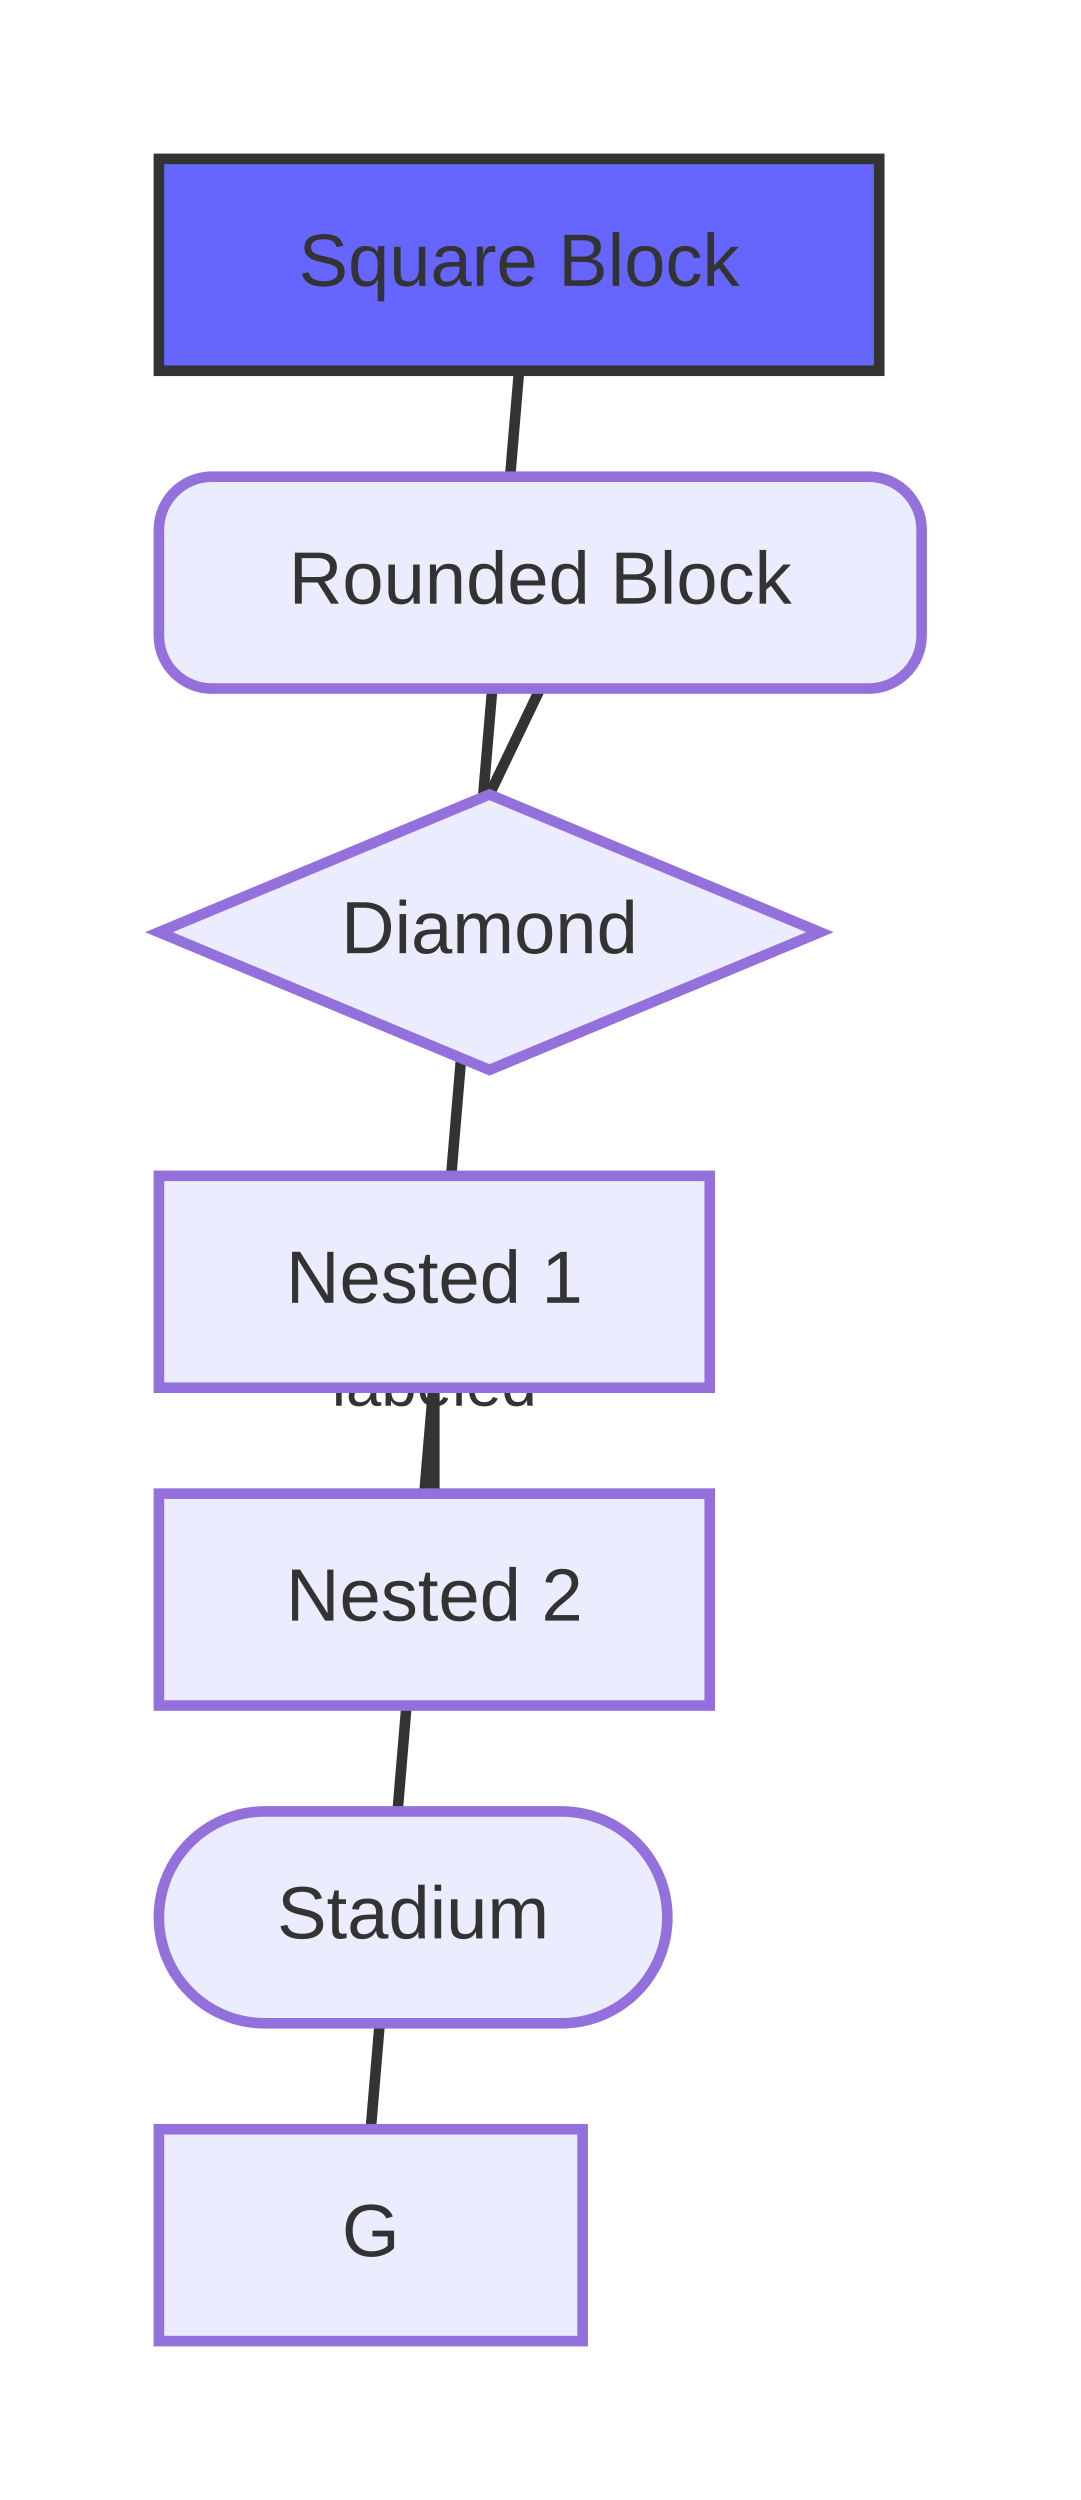
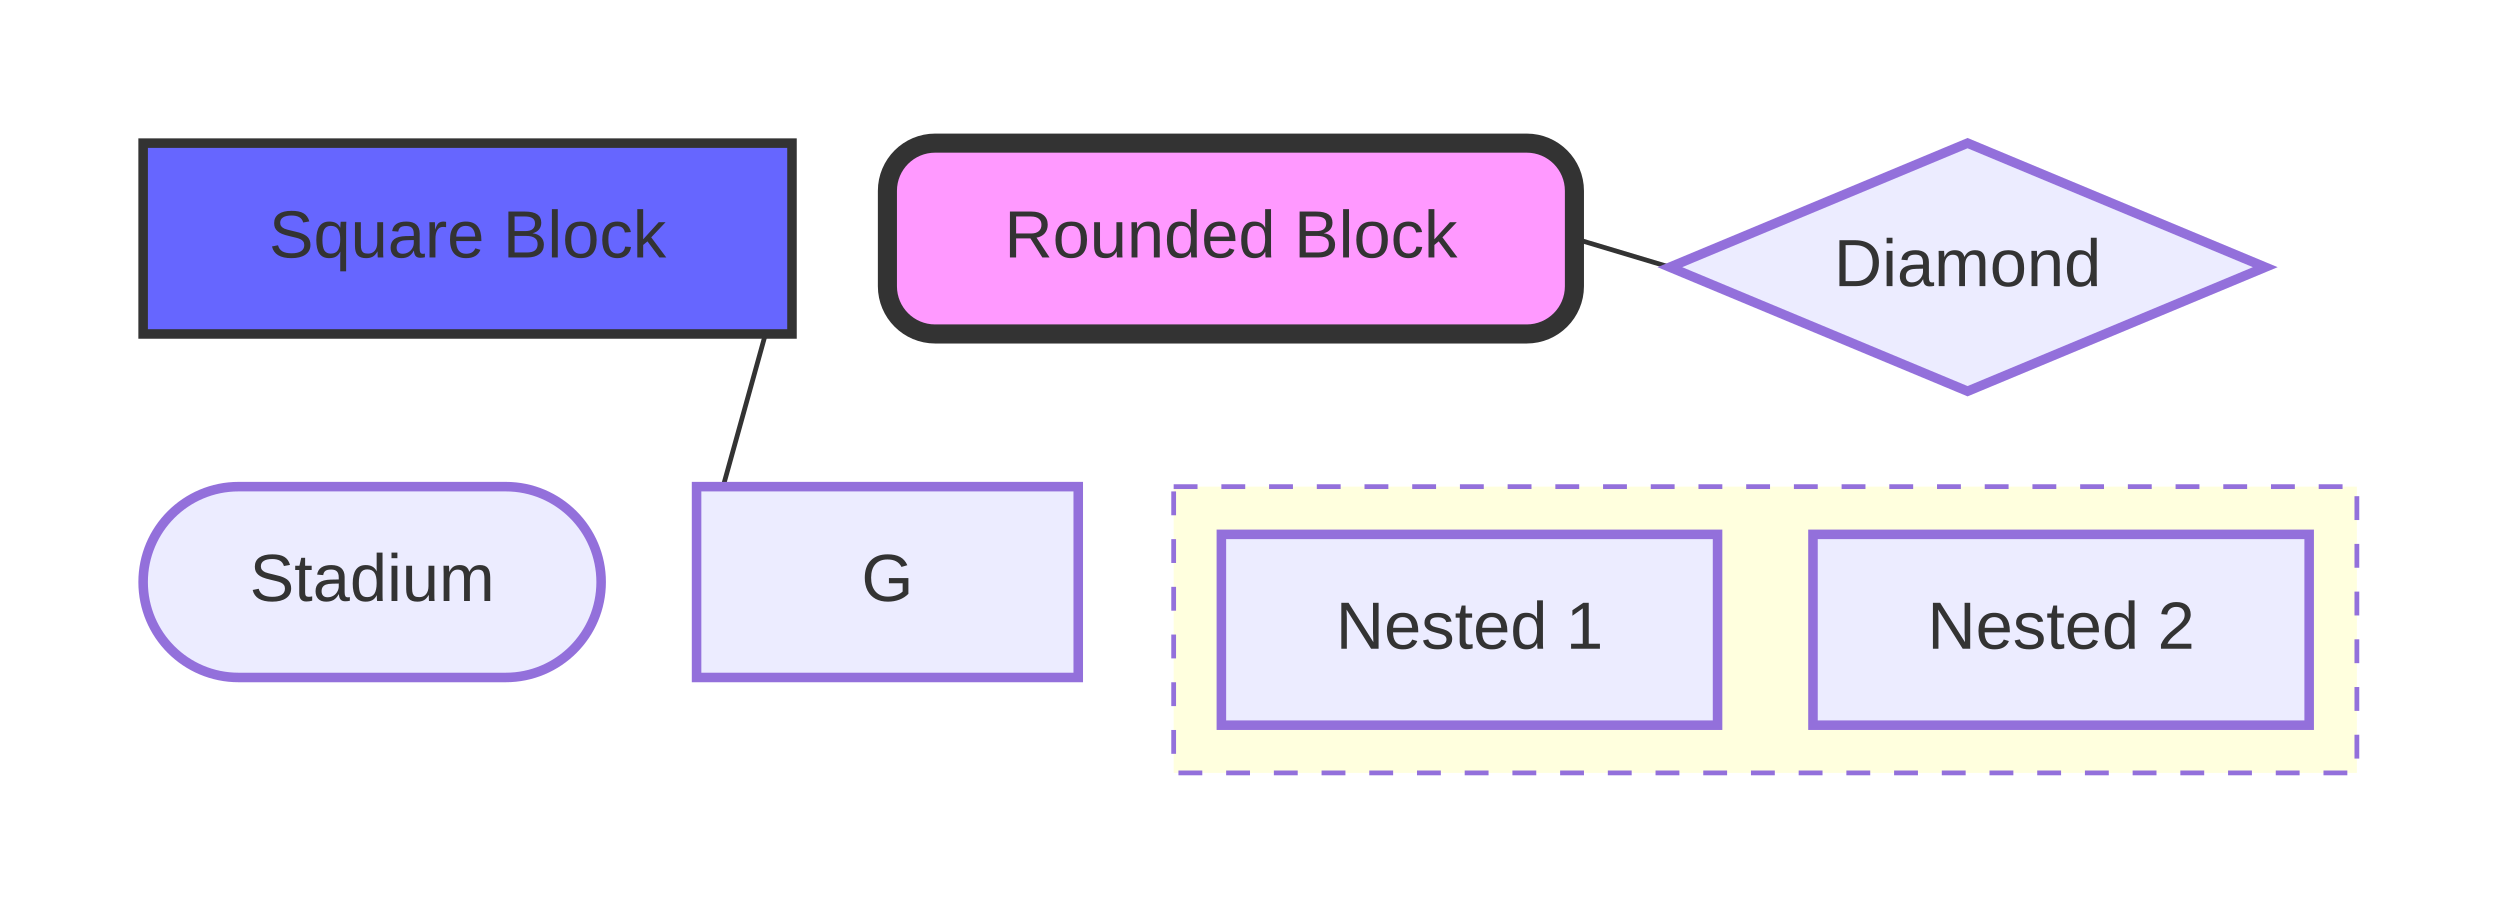
- <svg xmlns="http://www.w3.org/2000/svg" width="204" height="472" viewBox="-30 -30 204 472" class="mermaid">
+ <svg xmlns="http://www.w3.org/2000/svg" width="524" height="192" viewBox="-30 -30 524 192" class="mermaid">
  <style>

.block-node {
  cursor: pointer;
}
.block-label {
  font-family: trebuchet ms, verdana, arial, sans-serif;
  fill: #333333;
}
.node-bkg {
  fill: #ECECFF;
  stroke: #9370DB;
  stroke-width: 2px;
}
.node-bkg-inner {
  stroke: #9370DB;
  stroke-width: 1px;
}
.block-edge {
  stroke: #333333;
-   stroke-width: 2px;
+   stroke-width: 1px;
  fill: none;
}
.edge-label {
  font-family: trebuchet ms, verdana, arial, sans-serif;
  fill: #333333;
  font-size: 12px;
}
.block-edges marker {
  fill: #333333;
}
.block-composite {
  fill: #ffffde;
  stroke: #9370DB;
  stroke-width: 1px;
  stroke-dasharray: 5,5;
}
.blue .node-bkg { fill:#66f;stroke:#333;stroke-width:2px }


  </style>
  <defs>
    <marker id="arrow_point" viewBox="0 0 10 10" refX="10" refY="5" markerWidth="8" markerHeight="8" orient="auto" markerUnits="userSpaceOnUse">
      <path d="M 0 0 L 10 5 L 0 10 z" />
    </marker>
    <marker id="arrow_point_start" viewBox="0 0 10 10" refX="4.5" refY="5" markerWidth="8" markerHeight="8" orient="auto" markerUnits="userSpaceOnUse">
      <path d="M 0 5 L 10 10 L 10 0 z" />
    </marker>
    <marker id="arrow_cross" viewBox="0 0 11 11" refX="12" refY="5.2" markerWidth="11" markerHeight="11" orient="auto" markerUnits="userSpaceOnUse">
      <path d="M 1 1 L 10 10 M 10 1 L 1 10" fill="none" stroke-width="2" />
    </marker>
    <marker id="arrow_cross_start" viewBox="0 0 11 11" refX="-1" refY="5.2" markerWidth="11" markerHeight="11" orient="auto" markerUnits="userSpaceOnUse">
-       <path d="M 1 1 L 10 10 M 10 1 L 1 10" fill="none" stroke-width="2" />
+       <path d="M 1 1 L 10 10 M 10 1 L 1 10" stroke-width="2" fill="none" />
    </marker>
    <marker id="arrow_circle" viewBox="0 0 10 10" refX="11" refY="5" markerWidth="11" markerHeight="11" orient="auto" markerUnits="userSpaceOnUse">
      <circle cx="5" cy="5" r="5" />
    </marker>
    <marker id="arrow_circle_start" viewBox="0 0 10 10" refX="-1" refY="5" markerWidth="11" markerHeight="11" orient="auto" markerUnits="userSpaceOnUse">
      <circle cx="5" cy="5" r="5" />
    </marker>
  </defs>
  <g class="root">
    <g class="clusters">

    </g>
    <g class="edgePaths">
      <g class="block-edges">
-         <path d="M 40 372 Q 54 206 68 40" class="block-edge" marker-end="url(#arrowhead)" fill="none" stroke-width="2" />
-         <path d="M 72 100 Q 67.2 110 62.4 120" class="block-edge" marker-end="url(#arrowhead)" fill="none" stroke-width="2" />
-         <path d="M 52 232 Q 52 242 52 252" class="block-edge" marker-end="url(#arrowhead)" fill="none" stroke-width="2" />
-         <text x="52" y="232" class="edge-label" text-anchor="middle" dominant-baseline="middle" font-size="12px">labeled</text>
+         <path d="M 116 92 Q 126 56 136 20" class="block-edge" stroke-width="1" marker-end="url(#arrowhead)" fill="none" />
+         <path d="M 300 20 Q 310 23 320 26" class="block-edge" fill="none" stroke-width="1" marker-end="url(#arrowhead)" />
+         <path d="M 330 102 Q 340 102 350 102" class="block-edge" fill="none" stroke-width="1" marker-end="url(#arrowhead)" />
+         <text x="340" y="92" class="edge-label" dominant-baseline="middle" text-anchor="middle" font-size="12px">labeled</text>
      </g>
    </g>
    <g class="edgeLabels">

    </g>
    <g class="nodes">
      <g class="block-nodes">
-         <g class="block-node block-square blue" id="block-A" transform="translate(0, 0)">
+         <g class="node block-node block-square blue" id="block-A" transform="translate(0, 0)">
          <rect x="0" y="0" width="136" height="40" class="node-bkg" />
          <text x="68" y="20" class="block-label" dominant-baseline="middle" text-anchor="middle" font-size="14px">Square Block</text>
        </g>
-         <g class="block-node block-round" id="block-B" transform="translate(0, 60)">
-           <rect x="0" y="0" width="144" height="40" rx="10" ry="10" class="node-bkg" />
-           <text x="72" y="20" class="block-label" font-size="14px" dominant-baseline="middle" text-anchor="middle">Rounded Block</text>
+         <g class="node block-node block-round" transform="translate(156, 0)" id="block-B">
+           <rect x="0" y="0" width="144" height="40" rx="10" ry="10" class="node-bkg" style="fill:#f9F;stroke:#333;stroke-width:4px" />
+           <text x="72" y="20" class="block-label" dominant-baseline="middle" font-size="14px" text-anchor="middle">Rounded Block</text>
        </g>
-         <g class="block-node block-diamond" id="block-C" transform="translate(0, 120)">
-           <path d="M 62.4 0 L 124.8 26 L 62.4 52 L 0 26 Z" class="node-bkg" />
-           <text x="62.4" y="26" class="block-label" dominant-baseline="middle" font-size="14px" text-anchor="middle">Diamond</text>
+         <g class="node block-node block-diamond" transform="translate(320, 0)" id="block-C">
+           <polygon points="62.4,0 124.8,26 62.4,52 0,26" class="node-bkg" />
+           <text x="62.4" y="26" class="block-label" font-size="14px" text-anchor="middle" dominant-baseline="middle">Diamond</text>
        </g>
-         <g class="block-node block-square" id="block-D" transform="translate(0, 192)">
-           <rect x="0" y="0" width="104" height="40" class="node-bkg" />
-           <text x="52" y="20" class="block-label" dominant-baseline="middle" text-anchor="middle" font-size="14px">Nested 1</text>
-         </g>
-         <g class="block-node block-square" id="block-E" transform="translate(0, 252)">
-           <rect x="0" y="0" width="104" height="40" class="node-bkg" />
-           <text x="52" y="20" class="block-label" dominant-baseline="middle" text-anchor="middle" font-size="14px">Nested 2</text>
-         </g>
-         <g class="block-node block-stadium" id="block-F" transform="translate(0, 312)">
+         <g class="node block-node block-stadium" transform="translate(0, 72)" id="block-F">
          <rect x="0" y="0" width="96" height="40" rx="20" ry="20" class="node-bkg" />
          <text x="48" y="20" class="block-label" text-anchor="middle" dominant-baseline="middle" font-size="14px">Stadium</text>
        </g>
-         <g class="block-node block-square" transform="translate(0, 372)" id="block-G">
+         <g class="node block-node block-square" transform="translate(116, 72)" id="block-G">
          <rect x="0" y="0" width="80" height="40" class="node-bkg" />
-           <text x="40" y="20" class="block-label" text-anchor="middle" dominant-baseline="middle" font-size="14px">G</text>
+           <text x="40" y="20" class="block-label" dominant-baseline="middle" text-anchor="middle" font-size="14px">G</text>
+         </g>
+         <g class="node block-node block-composite" transform="translate(216, 72)" id="block-container">
+           <rect x="0" y="0" width="248" height="60" class="block-composite" />
+           <text x="124" y="30" class="block-label" dominant-baseline="middle" font-size="14px" text-anchor="middle" />
+         </g>
+         <g class="node block-node block-square" id="block-D" transform="translate(226, 82)">
+           <rect x="0" y="0" width="104" height="40" class="node-bkg" />
+           <text x="52" y="20" class="block-label" font-size="14px" dominant-baseline="middle" text-anchor="middle">Nested 1</text>
+         </g>
+         <g class="node block-node block-square" id="block-E" transform="translate(350, 82)">
+           <rect x="0" y="0" width="104" height="40" class="node-bkg" />
+           <text x="52" y="20" class="block-label" font-size="14px" dominant-baseline="middle" text-anchor="middle">Nested 2</text>
        </g>
      </g>
    </g>
  </g>
</svg>
